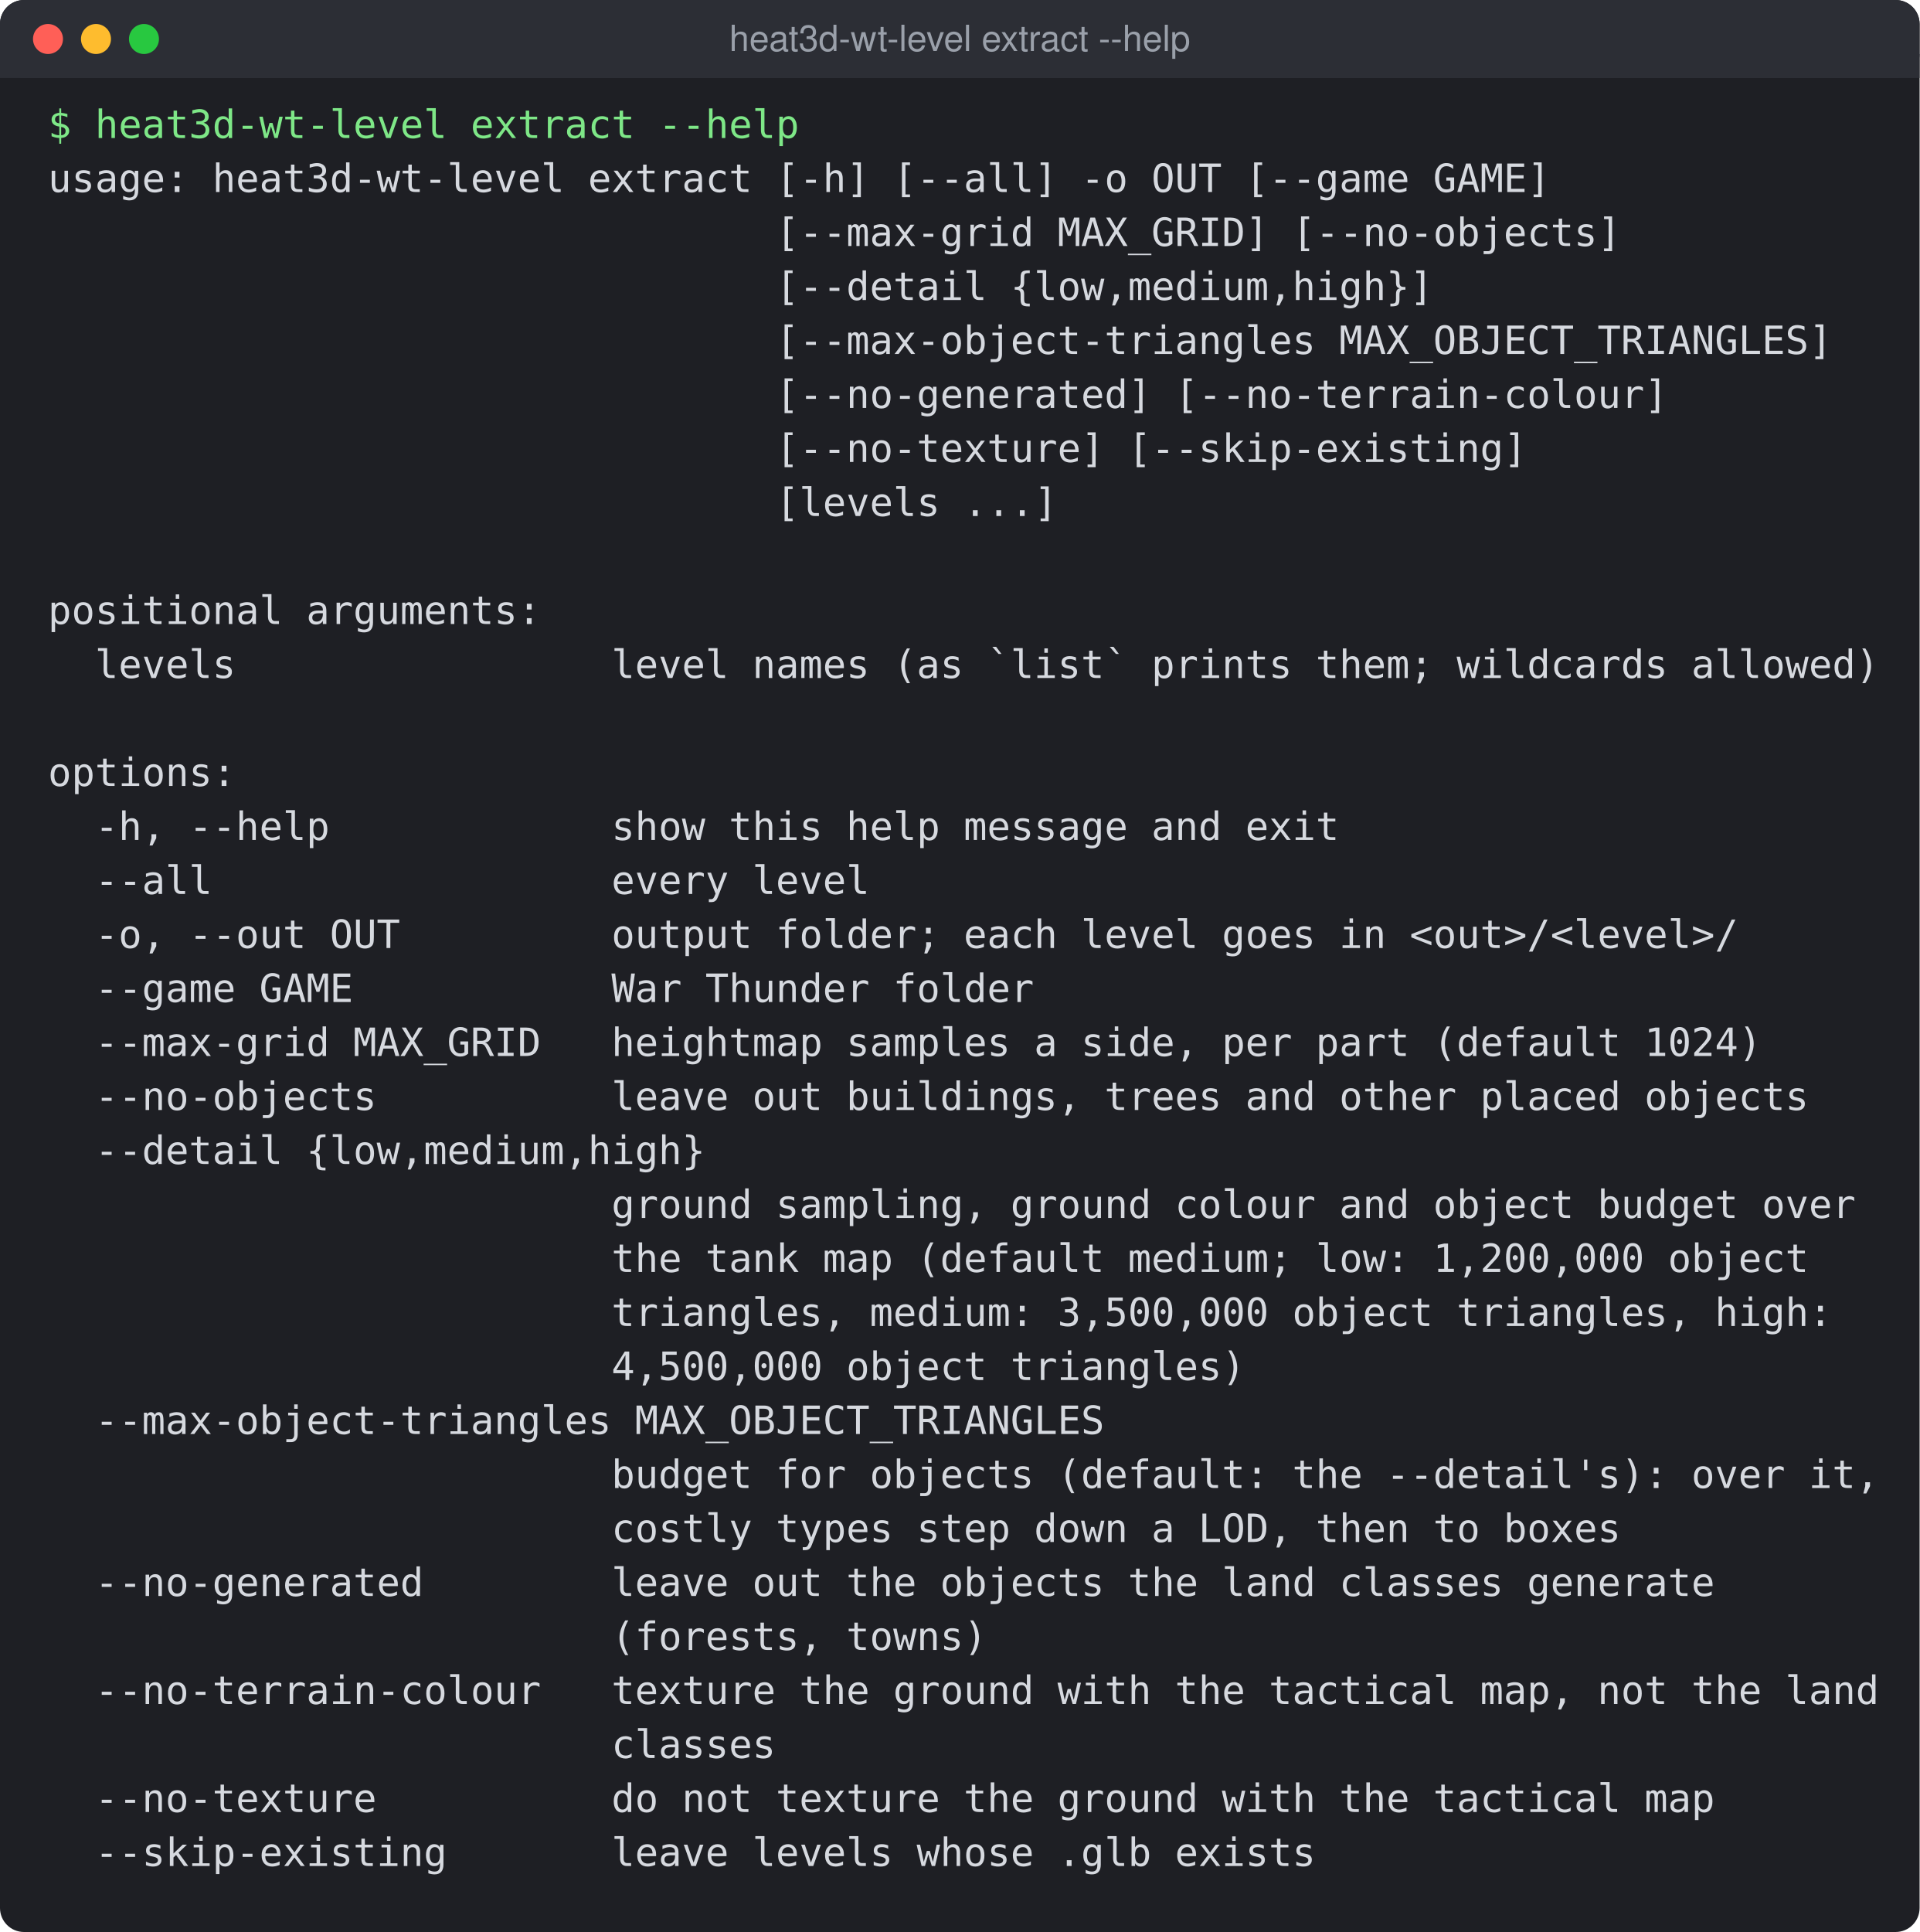
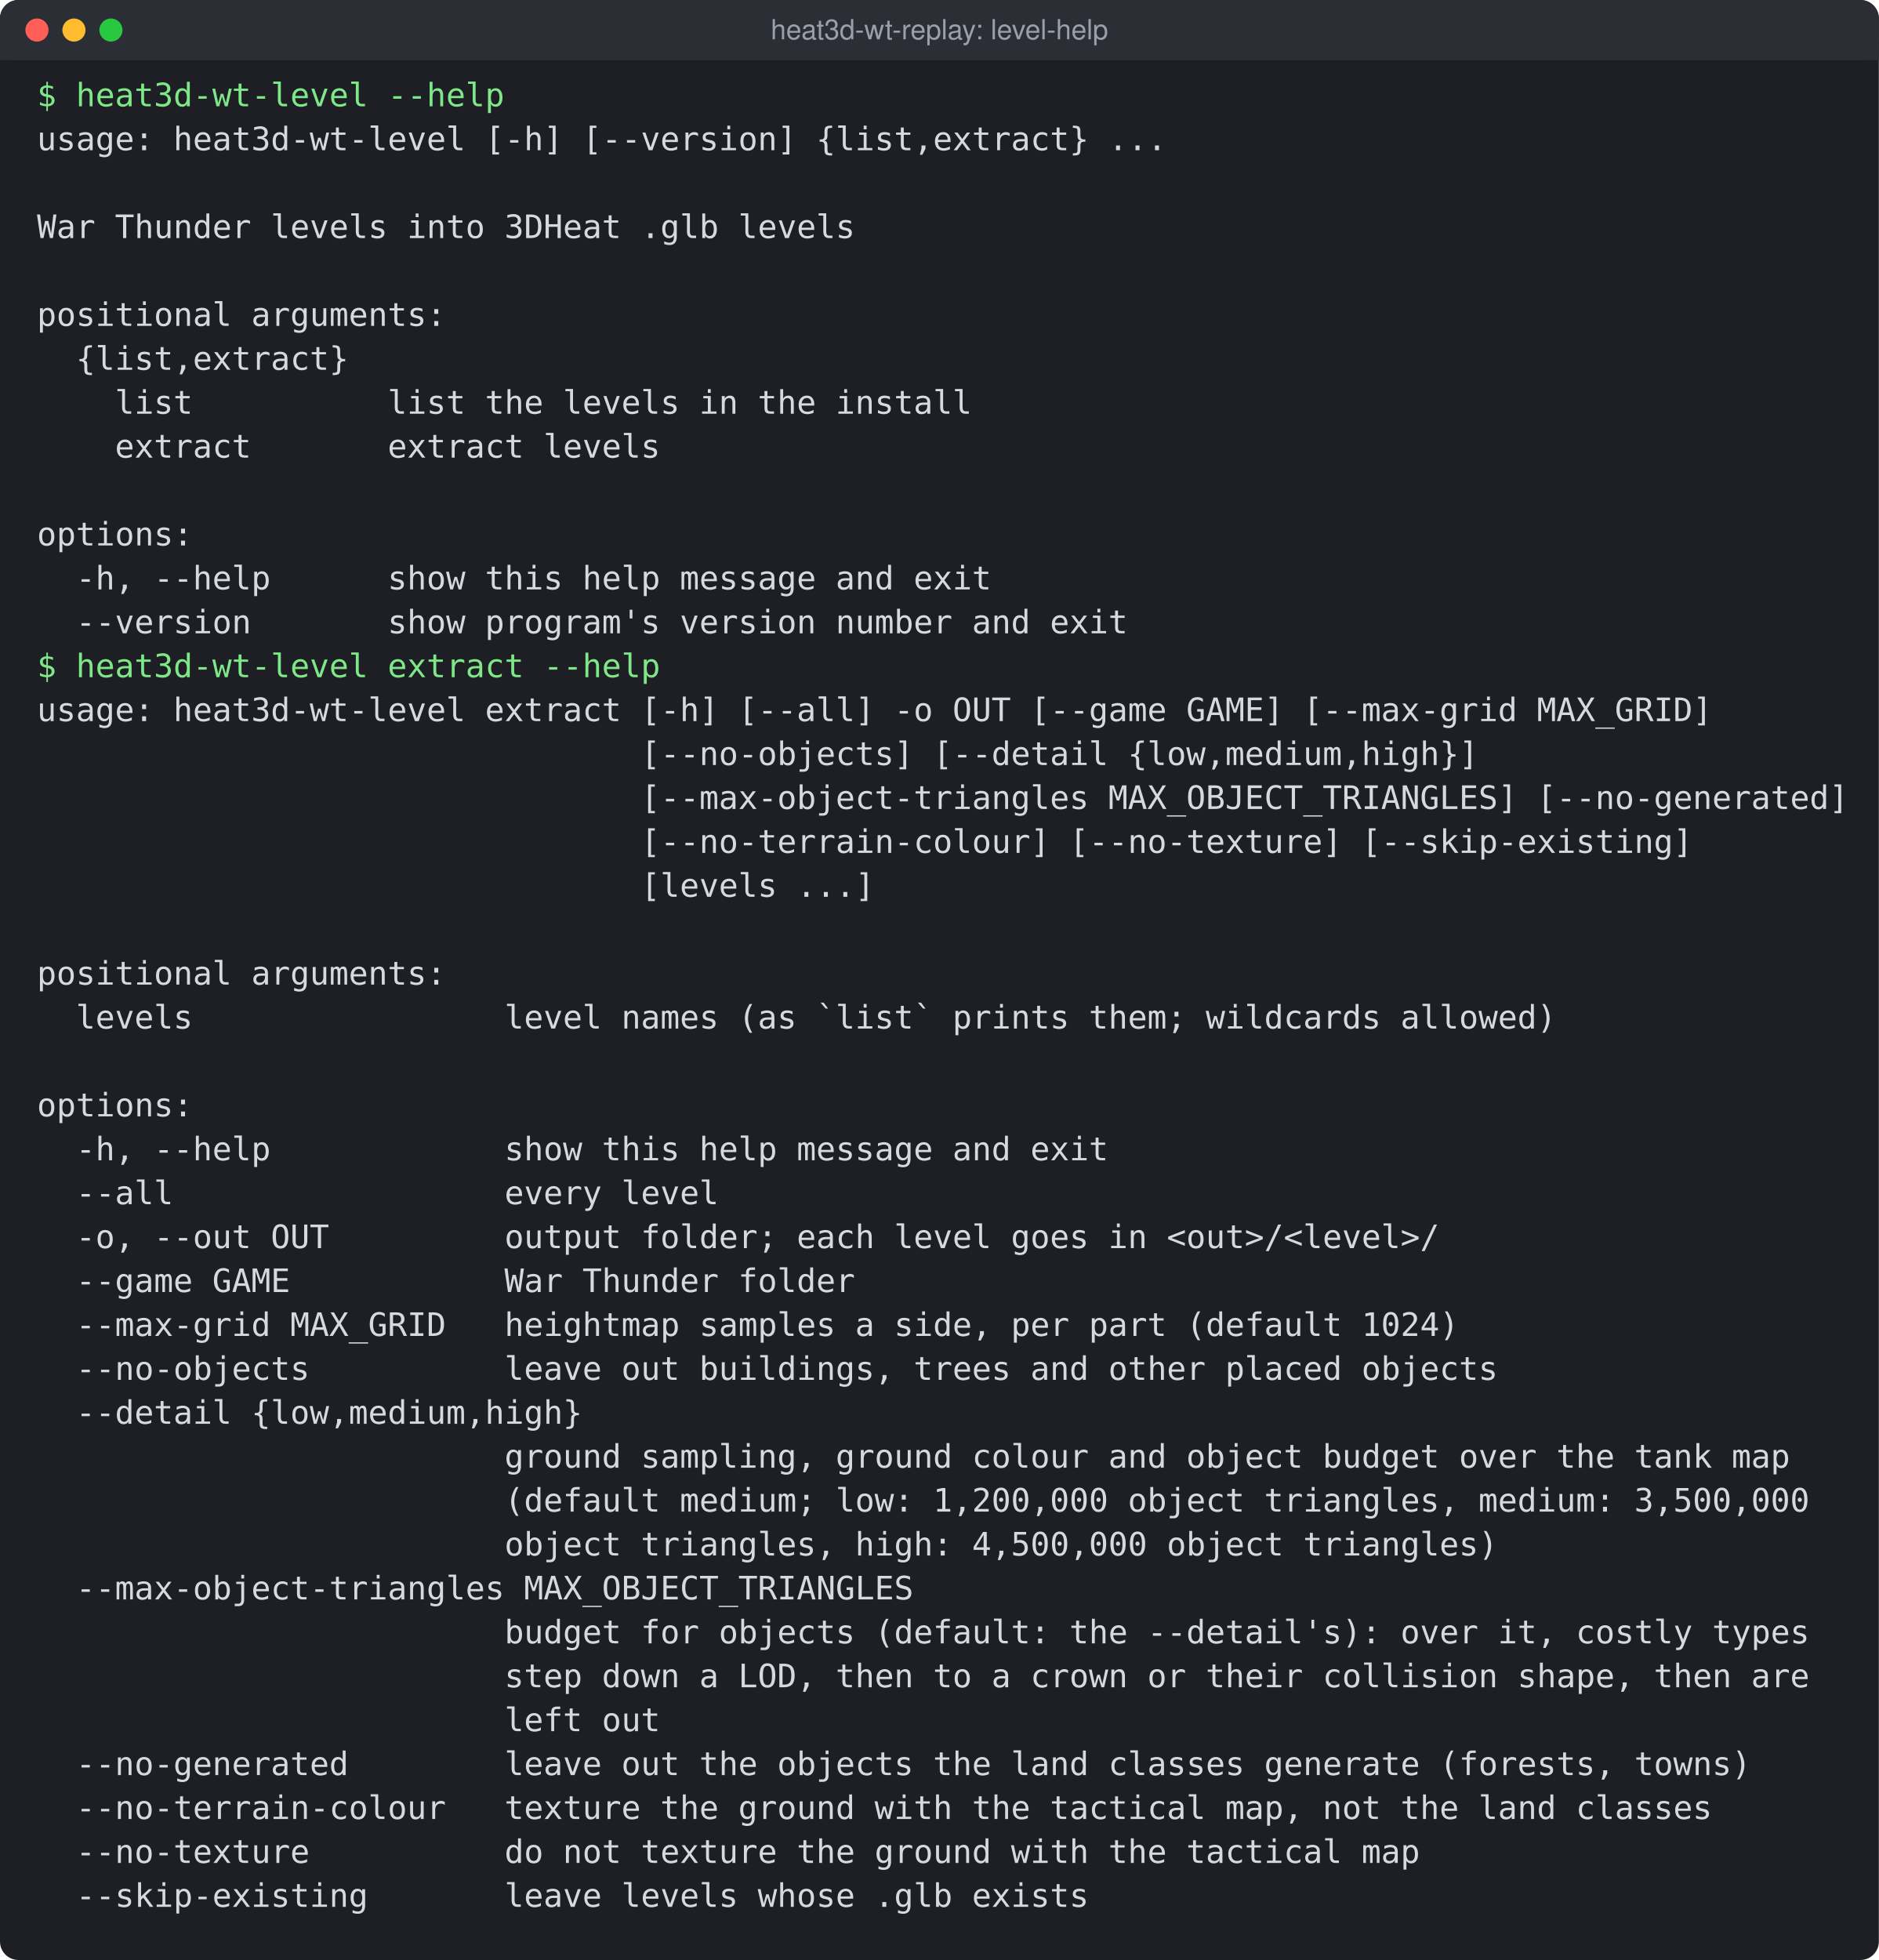
- <svg xmlns="http://www.w3.org/2000/svg" width="640" height="644" viewBox="0 0 640 644" role="img" aria-label="heat3d-wt-level extract --help">
-   <rect width="640" height="644" rx="8" fill="#1e1f24" />
-   <rect width="640" height="26" rx="8" fill="#2c2e35" />
-   <rect y="18" width="640" height="8" fill="#2c2e35" />
+ <svg xmlns="http://www.w3.org/2000/svg" width="813" height="848" viewBox="0 0 813 848" role="img" aria-label="heat3d-wt-replay: level-help">
+   <rect width="813" height="848" rx="8" fill="#1e1f24" />
+   <rect width="813" height="26" rx="8" fill="#2c2e35" />
+   <rect y="18" width="813" height="8" fill="#2c2e35" />
  <circle cx="16" cy="13" r="5" fill="#ff5f57" />
  <circle cx="32" cy="13" r="5" fill="#febc2e" />
  <circle cx="48" cy="13" r="5" fill="#28c840" />
-   <text x="320.0" y="17" fill="#9aa0aa" font-family="Segoe UI,Helvetica,Arial,sans-serif" font-size="12" text-anchor="middle">heat3d-wt-level extract --help</text>
-   <g font-family="Consolas,Menlo,DejaVu Sans Mono,monospace" font-size="13" xml:space="preserve" style="white-space:pre">
-     <text x="16" y="46" fill="#7ee787" xml:space="preserve" style="white-space:pre">$ heat3d-wt-level extract --help</text>
-     <text x="16" y="64" fill="#d6d9df" xml:space="preserve" style="white-space:pre">usage: heat3d-wt-level extract [-h] [--all] -o OUT [--game GAME]</text>
-     <text x="16" y="82" fill="#d6d9df" xml:space="preserve" style="white-space:pre">                               [--max-grid MAX_GRID] [--no-objects]</text>
-     <text x="16" y="100" fill="#d6d9df" xml:space="preserve" style="white-space:pre">                               [--detail {low,medium,high}]</text>
-     <text x="16" y="118" fill="#d6d9df" xml:space="preserve" style="white-space:pre">                               [--max-object-triangles MAX_OBJECT_TRIANGLES]</text>
-     <text x="16" y="136" fill="#d6d9df" xml:space="preserve" style="white-space:pre">                               [--no-generated] [--no-terrain-colour]</text>
-     <text x="16" y="154" fill="#d6d9df" xml:space="preserve" style="white-space:pre">                               [--no-texture] [--skip-existing]</text>
-     <text x="16" y="172" fill="#d6d9df" xml:space="preserve" style="white-space:pre">                               [levels ...]</text>
-     <text x="16" y="190" fill="#d6d9df" xml:space="preserve" style="white-space:pre" />
-     <text x="16" y="208" fill="#d6d9df" xml:space="preserve" style="white-space:pre">positional arguments:</text>
-     <text x="16" y="226" fill="#d6d9df" xml:space="preserve" style="white-space:pre">  levels                level names (as `list` prints them; wildcards allowed)</text>
-     <text x="16" y="244" fill="#d6d9df" xml:space="preserve" style="white-space:pre" />
-     <text x="16" y="262" fill="#d6d9df" xml:space="preserve" style="white-space:pre">options:</text>
-     <text x="16" y="280" fill="#d6d9df" xml:space="preserve" style="white-space:pre">  -h, --help            show this help message and exit</text>
-     <text x="16" y="298" fill="#d6d9df" xml:space="preserve" style="white-space:pre">  --all                 every level</text>
-     <text x="16" y="316" fill="#d6d9df" xml:space="preserve" style="white-space:pre">  -o, --out OUT         output folder; each level goes in &lt;out&gt;/&lt;level&gt;/</text>
-     <text x="16" y="334" fill="#d6d9df" xml:space="preserve" style="white-space:pre">  --game GAME           War Thunder folder</text>
-     <text x="16" y="352" fill="#d6d9df" xml:space="preserve" style="white-space:pre">  --max-grid MAX_GRID   heightmap samples a side, per part (default 1024)</text>
-     <text x="16" y="370" fill="#d6d9df" xml:space="preserve" style="white-space:pre">  --no-objects          leave out buildings, trees and other placed objects</text>
-     <text x="16" y="388" fill="#d6d9df" xml:space="preserve" style="white-space:pre">  --detail {low,medium,high}</text>
-     <text x="16" y="406" fill="#d6d9df" xml:space="preserve" style="white-space:pre">                        ground sampling, ground colour and object budget over</text>
-     <text x="16" y="424" fill="#d6d9df" xml:space="preserve" style="white-space:pre">                        the tank map (default medium; low: 1,200,000 object</text>
-     <text x="16" y="442" fill="#d6d9df" xml:space="preserve" style="white-space:pre">                        triangles, medium: 3,500,000 object triangles, high:</text>
-     <text x="16" y="460" fill="#d6d9df" xml:space="preserve" style="white-space:pre">                        4,500,000 object triangles)</text>
-     <text x="16" y="478" fill="#d6d9df" xml:space="preserve" style="white-space:pre">  --max-object-triangles MAX_OBJECT_TRIANGLES</text>
-     <text x="16" y="496" fill="#d6d9df" xml:space="preserve" style="white-space:pre">                        budget for objects (default: the --detail's): over it,</text>
-     <text x="16" y="514" fill="#d6d9df" xml:space="preserve" style="white-space:pre">                        costly types step down a LOD, then to boxes</text>
-     <text x="16" y="532" fill="#d6d9df" xml:space="preserve" style="white-space:pre">  --no-generated        leave out the objects the land classes generate</text>
-     <text x="16" y="550" fill="#d6d9df" xml:space="preserve" style="white-space:pre">                        (forests, towns)</text>
-     <text x="16" y="568" fill="#d6d9df" xml:space="preserve" style="white-space:pre">  --no-terrain-colour   texture the ground with the tactical map, not the land</text>
-     <text x="16" y="586" fill="#d6d9df" xml:space="preserve" style="white-space:pre">                        classes</text>
-     <text x="16" y="604" fill="#d6d9df" xml:space="preserve" style="white-space:pre">  --no-texture          do not texture the ground with the tactical map</text>
-     <text x="16" y="622" fill="#d6d9df" xml:space="preserve" style="white-space:pre">  --skip-existing       leave levels whose .glb exists</text>
+   <text x="406.5" y="17" fill="#9aa0aa" font-family="Segoe UI,Helvetica,Arial,sans-serif" font-size="12" text-anchor="middle">heat3d-wt-replay: level-help</text>
+   <g font-family="Consolas,Menlo,DejaVu Sans Mono,monospace" font-size="14" xml:space="preserve" style="white-space:pre">
+     <text x="16" y="46" fill="#7ee787" xml:space="preserve" style="white-space:pre">$ heat3d-wt-level --help</text>
+     <text x="16" y="65" fill="#d6d9df" xml:space="preserve" style="white-space:pre">usage: heat3d-wt-level [-h] [--version] {list,extract} ...</text>
+     <text x="16" y="84" fill="#d6d9df" xml:space="preserve" style="white-space:pre" />
+     <text x="16" y="103" fill="#d6d9df" xml:space="preserve" style="white-space:pre">War Thunder levels into 3DHeat .glb levels</text>
+     <text x="16" y="122" fill="#d6d9df" xml:space="preserve" style="white-space:pre" />
+     <text x="16" y="141" fill="#d6d9df" xml:space="preserve" style="white-space:pre">positional arguments:</text>
+     <text x="16" y="160" fill="#d6d9df" xml:space="preserve" style="white-space:pre">  {list,extract}</text>
+     <text x="16" y="179" fill="#d6d9df" xml:space="preserve" style="white-space:pre">    list          list the levels in the install</text>
+     <text x="16" y="198" fill="#d6d9df" xml:space="preserve" style="white-space:pre">    extract       extract levels</text>
+     <text x="16" y="217" fill="#d6d9df" xml:space="preserve" style="white-space:pre" />
+     <text x="16" y="236" fill="#d6d9df" xml:space="preserve" style="white-space:pre">options:</text>
+     <text x="16" y="255" fill="#d6d9df" xml:space="preserve" style="white-space:pre">  -h, --help      show this help message and exit</text>
+     <text x="16" y="274" fill="#d6d9df" xml:space="preserve" style="white-space:pre">  --version       show program's version number and exit</text>
+     <text x="16" y="293" fill="#7ee787" xml:space="preserve" style="white-space:pre">$ heat3d-wt-level extract --help</text>
+     <text x="16" y="312" fill="#d6d9df" xml:space="preserve" style="white-space:pre">usage: heat3d-wt-level extract [-h] [--all] -o OUT [--game GAME] [--max-grid MAX_GRID]</text>
+     <text x="16" y="331" fill="#d6d9df" xml:space="preserve" style="white-space:pre">                               [--no-objects] [--detail {low,medium,high}]</text>
+     <text x="16" y="350" fill="#d6d9df" xml:space="preserve" style="white-space:pre">                               [--max-object-triangles MAX_OBJECT_TRIANGLES] [--no-generated]</text>
+     <text x="16" y="369" fill="#d6d9df" xml:space="preserve" style="white-space:pre">                               [--no-terrain-colour] [--no-texture] [--skip-existing]</text>
+     <text x="16" y="388" fill="#d6d9df" xml:space="preserve" style="white-space:pre">                               [levels ...]</text>
+     <text x="16" y="407" fill="#d6d9df" xml:space="preserve" style="white-space:pre" />
+     <text x="16" y="426" fill="#d6d9df" xml:space="preserve" style="white-space:pre">positional arguments:</text>
+     <text x="16" y="445" fill="#d6d9df" xml:space="preserve" style="white-space:pre">  levels                level names (as `list` prints them; wildcards allowed)</text>
+     <text x="16" y="464" fill="#d6d9df" xml:space="preserve" style="white-space:pre" />
+     <text x="16" y="483" fill="#d6d9df" xml:space="preserve" style="white-space:pre">options:</text>
+     <text x="16" y="502" fill="#d6d9df" xml:space="preserve" style="white-space:pre">  -h, --help            show this help message and exit</text>
+     <text x="16" y="521" fill="#d6d9df" xml:space="preserve" style="white-space:pre">  --all                 every level</text>
+     <text x="16" y="540" fill="#d6d9df" xml:space="preserve" style="white-space:pre">  -o, --out OUT         output folder; each level goes in &lt;out&gt;/&lt;level&gt;/</text>
+     <text x="16" y="559" fill="#d6d9df" xml:space="preserve" style="white-space:pre">  --game GAME           War Thunder folder</text>
+     <text x="16" y="578" fill="#d6d9df" xml:space="preserve" style="white-space:pre">  --max-grid MAX_GRID   heightmap samples a side, per part (default 1024)</text>
+     <text x="16" y="597" fill="#d6d9df" xml:space="preserve" style="white-space:pre">  --no-objects          leave out buildings, trees and other placed objects</text>
+     <text x="16" y="616" fill="#d6d9df" xml:space="preserve" style="white-space:pre">  --detail {low,medium,high}</text>
+     <text x="16" y="635" fill="#d6d9df" xml:space="preserve" style="white-space:pre">                        ground sampling, ground colour and object budget over the tank map</text>
+     <text x="16" y="654" fill="#d6d9df" xml:space="preserve" style="white-space:pre">                        (default medium; low: 1,200,000 object triangles, medium: 3,500,000</text>
+     <text x="16" y="673" fill="#d6d9df" xml:space="preserve" style="white-space:pre">                        object triangles, high: 4,500,000 object triangles)</text>
+     <text x="16" y="692" fill="#d6d9df" xml:space="preserve" style="white-space:pre">  --max-object-triangles MAX_OBJECT_TRIANGLES</text>
+     <text x="16" y="711" fill="#d6d9df" xml:space="preserve" style="white-space:pre">                        budget for objects (default: the --detail's): over it, costly types</text>
+     <text x="16" y="730" fill="#d6d9df" xml:space="preserve" style="white-space:pre">                        step down a LOD, then to a crown or their collision shape, then are</text>
+     <text x="16" y="749" fill="#d6d9df" xml:space="preserve" style="white-space:pre">                        left out</text>
+     <text x="16" y="768" fill="#d6d9df" xml:space="preserve" style="white-space:pre">  --no-generated        leave out the objects the land classes generate (forests, towns)</text>
+     <text x="16" y="787" fill="#d6d9df" xml:space="preserve" style="white-space:pre">  --no-terrain-colour   texture the ground with the tactical map, not the land classes</text>
+     <text x="16" y="806" fill="#d6d9df" xml:space="preserve" style="white-space:pre">  --no-texture          do not texture the ground with the tactical map</text>
+     <text x="16" y="825" fill="#d6d9df" xml:space="preserve" style="white-space:pre">  --skip-existing       leave levels whose .glb exists</text>
  </g>
</svg>
